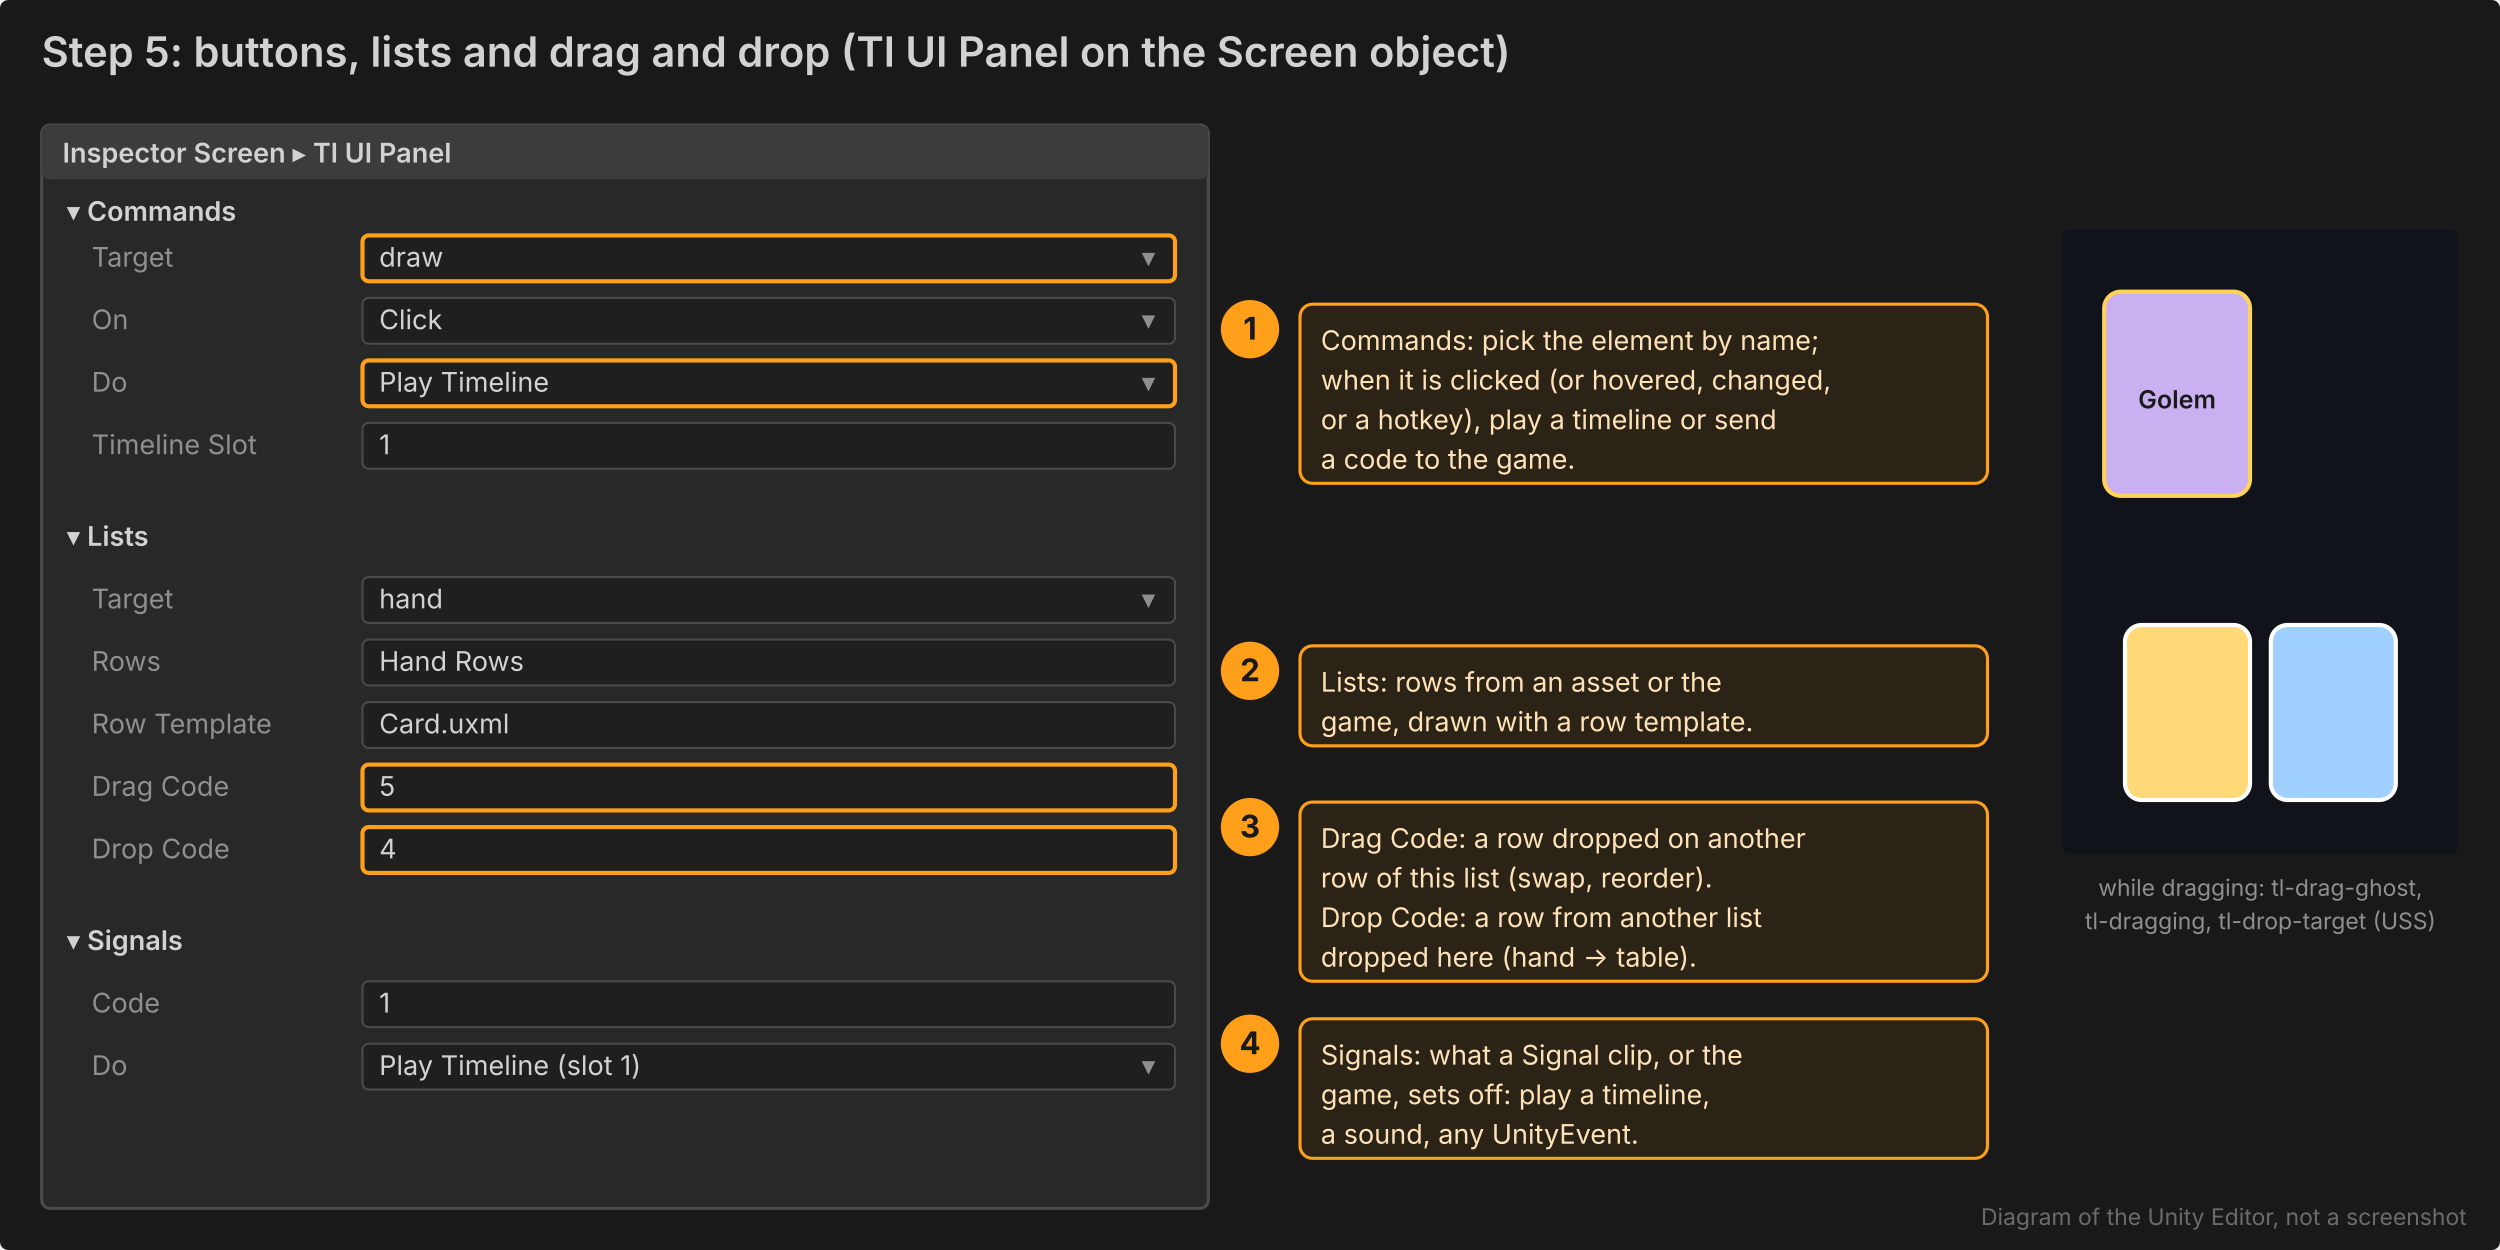
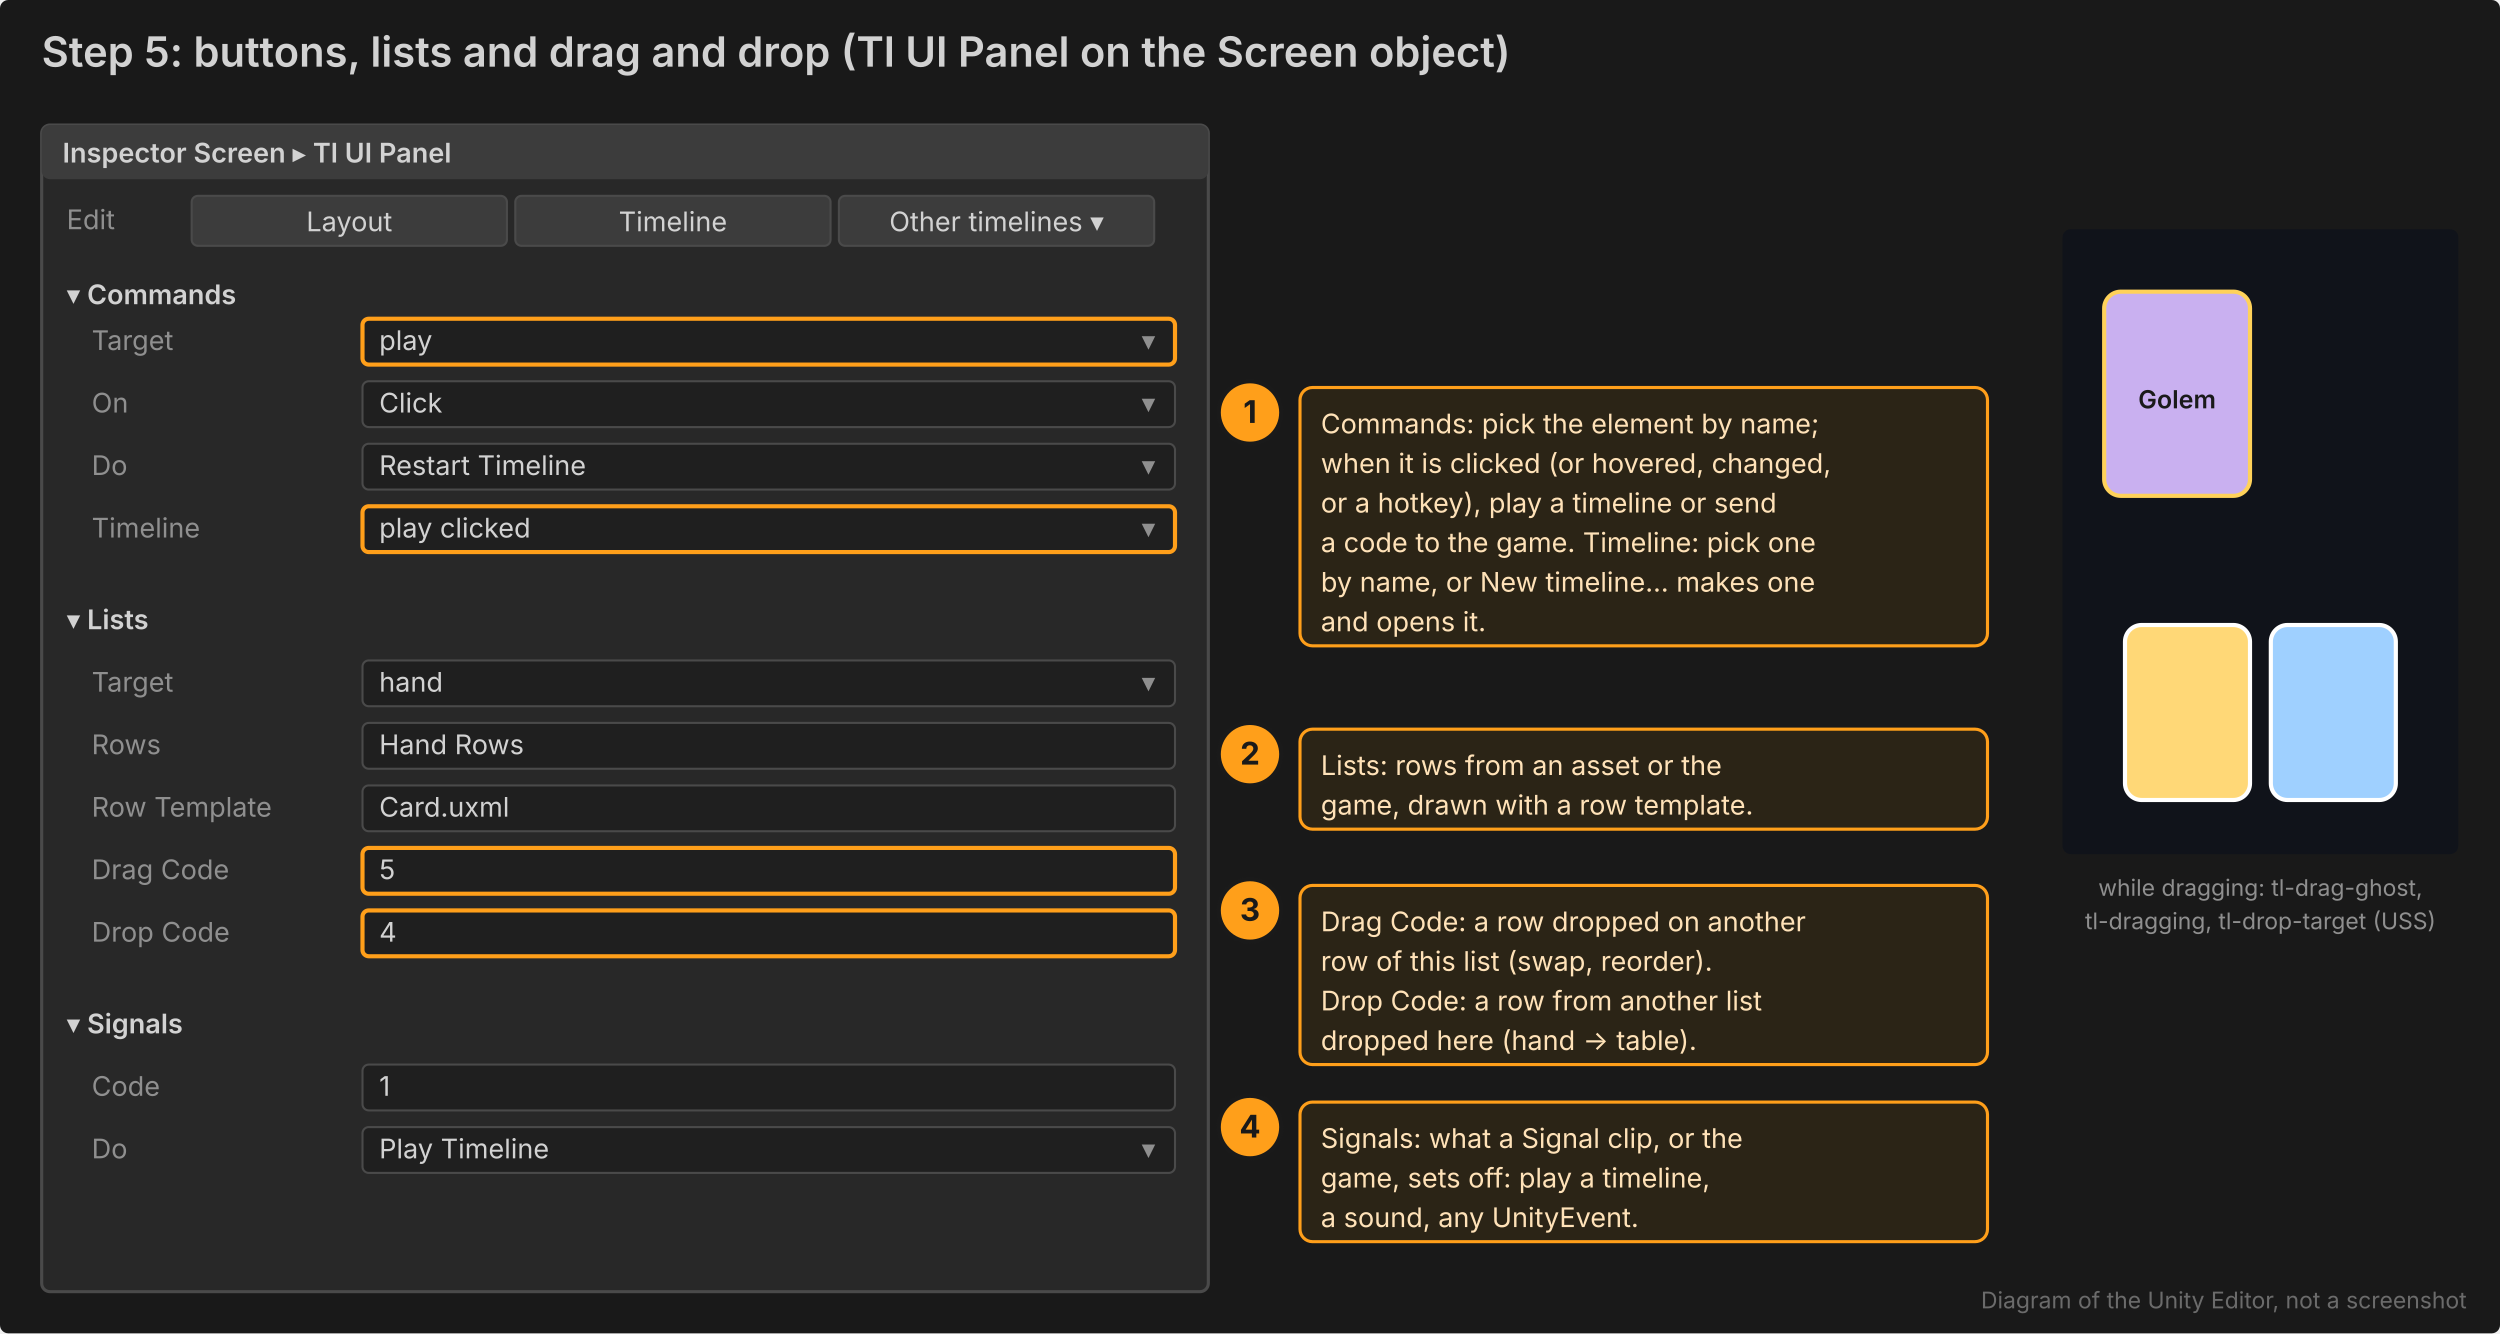
- <svg xmlns="http://www.w3.org/2000/svg" width="1200" height="600" viewBox="0 0 1200 600">
+ <svg xmlns="http://www.w3.org/2000/svg" width="1200" height="640" viewBox="0 0 1200 640">
  <defs>
    <marker id="head" markerWidth="10" markerHeight="10" refX="8" refY="5" orient="auto">
      <path d="M0,0 L10,5 L0,10 z" fill="#ff9f1a" />
    </marker>
  </defs>
-   <rect x="0" y="0" width="1200" height="600" rx="4" fill="#191919" />
+   <rect x="0" y="0" width="1200" height="640" rx="4" fill="#191919" />
  <text x="20" y="32" font-family="Inter, 'Segoe UI', Roboto, Arial, sans-serif" font-size="20" font-weight="600" fill="#d2d2d2" text-anchor="start">Step 5: buttons, lists and drag and drop (Tl UI Panel on the Screen object)</text>
-   <rect x="20" y="60" width="560" height="520" rx="4" fill="#282828" stroke="#4a4a4a" stroke-width="1.5" />
+   <rect x="20" y="60" width="560" height="560" rx="4" fill="#282828" stroke="#4a4a4a" stroke-width="1.5" />
  <rect x="20" y="60" width="560" height="26" rx="4" fill="#3c3c3c" />
  <text x="30" y="78" font-family="Inter, 'Segoe UI', Roboto, Arial, sans-serif" font-size="13" font-weight="600" fill="#d2d2d2" text-anchor="start">Inspector   Screen ▸ Tl UI Panel</text>
-   <text x="32" y="106" font-family="Inter, 'Segoe UI', Roboto, Arial, sans-serif" font-size="13" font-weight="600" fill="#d2d2d2" text-anchor="start">▾ Commands</text>
-   <text x="44" y="128" font-family="Inter, 'Segoe UI', Roboto, Arial, sans-serif" font-size="13" font-weight="400" fill="#8f8f8f" text-anchor="start">Target</text>
-   <rect x="174" y="113" width="390" height="22" rx="3" fill="#1f1f1f" stroke="#ff9f1a" stroke-width="2" />
-   <text x="182" y="128" font-family="Inter, 'Segoe UI', Roboto, Arial, sans-serif" font-size="13" font-weight="400" fill="#d2d2d2" text-anchor="start">draw</text>
-   <text x="548" y="128" font-family="Inter, 'Segoe UI', Roboto, Arial, sans-serif" font-size="13" font-weight="400" fill="#8f8f8f" text-anchor="start">▾</text>
-   <text x="44" y="158" font-family="Inter, 'Segoe UI', Roboto, Arial, sans-serif" font-size="13" font-weight="400" fill="#8f8f8f" text-anchor="start">On</text>
-   <rect x="174" y="143" width="390" height="22" rx="3" fill="#1f1f1f" stroke="#4a4a4a" stroke-width="1" />
-   <text x="182" y="158" font-family="Inter, 'Segoe UI', Roboto, Arial, sans-serif" font-size="13" font-weight="400" fill="#d2d2d2" text-anchor="start">Click</text>
-   <text x="548" y="158" font-family="Inter, 'Segoe UI', Roboto, Arial, sans-serif" font-size="13" font-weight="400" fill="#8f8f8f" text-anchor="start">▾</text>
-   <text x="44" y="188" font-family="Inter, 'Segoe UI', Roboto, Arial, sans-serif" font-size="13" font-weight="400" fill="#8f8f8f" text-anchor="start">Do</text>
-   <rect x="174" y="173" width="390" height="22" rx="3" fill="#1f1f1f" stroke="#ff9f1a" stroke-width="2" />
-   <text x="182" y="188" font-family="Inter, 'Segoe UI', Roboto, Arial, sans-serif" font-size="13" font-weight="400" fill="#d2d2d2" text-anchor="start">Play Timeline</text>
-   <text x="548" y="188" font-family="Inter, 'Segoe UI', Roboto, Arial, sans-serif" font-size="13" font-weight="400" fill="#8f8f8f" text-anchor="start">▾</text>
-   <text x="44" y="218" font-family="Inter, 'Segoe UI', Roboto, Arial, sans-serif" font-size="13" font-weight="400" fill="#8f8f8f" text-anchor="start">Timeline Slot</text>
-   <rect x="174" y="203" width="390" height="22" rx="3" fill="#1f1f1f" stroke="#4a4a4a" stroke-width="1" />
-   <text x="182" y="218" font-family="Inter, 'Segoe UI', Roboto, Arial, sans-serif" font-size="13" font-weight="400" fill="#d2d2d2" text-anchor="start">1</text>
-   <text x="32" y="262" font-family="Inter, 'Segoe UI', Roboto, Arial, sans-serif" font-size="13" font-weight="600" fill="#d2d2d2" text-anchor="start">▾ Lists</text>
-   <text x="44" y="292" font-family="Inter, 'Segoe UI', Roboto, Arial, sans-serif" font-size="13" font-weight="400" fill="#8f8f8f" text-anchor="start">Target</text>
-   <rect x="174" y="277" width="390" height="22" rx="3" fill="#1f1f1f" stroke="#4a4a4a" stroke-width="1" />
-   <text x="182" y="292" font-family="Inter, 'Segoe UI', Roboto, Arial, sans-serif" font-size="13" font-weight="400" fill="#d2d2d2" text-anchor="start">hand</text>
-   <text x="548" y="292" font-family="Inter, 'Segoe UI', Roboto, Arial, sans-serif" font-size="13" font-weight="400" fill="#8f8f8f" text-anchor="start">▾</text>
-   <text x="44" y="322" font-family="Inter, 'Segoe UI', Roboto, Arial, sans-serif" font-size="13" font-weight="400" fill="#8f8f8f" text-anchor="start">Rows</text>
-   <rect x="174" y="307" width="390" height="22" rx="3" fill="#1f1f1f" stroke="#4a4a4a" stroke-width="1" />
-   <text x="182" y="322" font-family="Inter, 'Segoe UI', Roboto, Arial, sans-serif" font-size="13" font-weight="400" fill="#d2d2d2" text-anchor="start">Hand Rows</text>
-   <text x="44" y="352" font-family="Inter, 'Segoe UI', Roboto, Arial, sans-serif" font-size="13" font-weight="400" fill="#8f8f8f" text-anchor="start">Row Template</text>
-   <rect x="174" y="337" width="390" height="22" rx="3" fill="#1f1f1f" stroke="#4a4a4a" stroke-width="1" />
-   <text x="182" y="352" font-family="Inter, 'Segoe UI', Roboto, Arial, sans-serif" font-size="13" font-weight="400" fill="#d2d2d2" text-anchor="start">Card.uxml</text>
-   <text x="44" y="382" font-family="Inter, 'Segoe UI', Roboto, Arial, sans-serif" font-size="13" font-weight="400" fill="#8f8f8f" text-anchor="start">Drag Code</text>
-   <rect x="174" y="367" width="390" height="22" rx="3" fill="#1f1f1f" stroke="#ff9f1a" stroke-width="2" />
-   <text x="182" y="382" font-family="Inter, 'Segoe UI', Roboto, Arial, sans-serif" font-size="13" font-weight="400" fill="#d2d2d2" text-anchor="start">5</text>
-   <text x="44" y="412" font-family="Inter, 'Segoe UI', Roboto, Arial, sans-serif" font-size="13" font-weight="400" fill="#8f8f8f" text-anchor="start">Drop Code</text>
-   <rect x="174" y="397" width="390" height="22" rx="3" fill="#1f1f1f" stroke="#ff9f1a" stroke-width="2" />
-   <text x="182" y="412" font-family="Inter, 'Segoe UI', Roboto, Arial, sans-serif" font-size="13" font-weight="400" fill="#d2d2d2" text-anchor="start">4</text>
-   <text x="32" y="456" font-family="Inter, 'Segoe UI', Roboto, Arial, sans-serif" font-size="13" font-weight="600" fill="#d2d2d2" text-anchor="start">▾ Signals</text>
-   <text x="44" y="486" font-family="Inter, 'Segoe UI', Roboto, Arial, sans-serif" font-size="13" font-weight="400" fill="#8f8f8f" text-anchor="start">Code</text>
-   <rect x="174" y="471" width="390" height="22" rx="3" fill="#1f1f1f" stroke="#4a4a4a" stroke-width="1" />
-   <text x="182" y="486" font-family="Inter, 'Segoe UI', Roboto, Arial, sans-serif" font-size="13" font-weight="400" fill="#d2d2d2" text-anchor="start">1</text>
-   <text x="44" y="516" font-family="Inter, 'Segoe UI', Roboto, Arial, sans-serif" font-size="13" font-weight="400" fill="#8f8f8f" text-anchor="start">Do</text>
-   <rect x="174" y="501" width="390" height="22" rx="3" fill="#1f1f1f" stroke="#4a4a4a" stroke-width="1" />
-   <text x="182" y="516" font-family="Inter, 'Segoe UI', Roboto, Arial, sans-serif" font-size="13" font-weight="400" fill="#d2d2d2" text-anchor="start">Play Timeline (slot 1)</text>
-   <text x="548" y="516" font-family="Inter, 'Segoe UI', Roboto, Arial, sans-serif" font-size="13" font-weight="400" fill="#8f8f8f" text-anchor="start">▾</text>
-   <circle cx="600" cy="158" r="15" fill="#ff9f1a" stroke="#1a1a1a" stroke-width="2" />
-   <text x="600" y="163" font-family="Inter, 'Segoe UI', Roboto, Arial, sans-serif" font-size="15" font-weight="700" fill="#1a1a1a" text-anchor="middle">1</text>
-   <rect x="624" y="146" width="330" height="86" rx="6" fill="#2b2416" stroke="#ff9f1a" stroke-width="1.5" />
-   <text x="634" y="168" font-family="Inter, 'Segoe UI', Roboto, Arial, sans-serif" font-size="13" font-weight="400" fill="#ffe2b8" text-anchor="start">Commands: pick the element by name;</text>
-   <text x="634" y="187" font-family="Inter, 'Segoe UI', Roboto, Arial, sans-serif" font-size="13" font-weight="400" fill="#ffe2b8" text-anchor="start">when it is clicked (or hovered, changed,</text>
-   <text x="634" y="206" font-family="Inter, 'Segoe UI', Roboto, Arial, sans-serif" font-size="13" font-weight="400" fill="#ffe2b8" text-anchor="start">or a hotkey), play a timeline or send</text>
-   <text x="634" y="225" font-family="Inter, 'Segoe UI', Roboto, Arial, sans-serif" font-size="13" font-weight="400" fill="#ffe2b8" text-anchor="start">a code to the game.</text>
-   <circle cx="600" cy="322" r="15" fill="#ff9f1a" stroke="#1a1a1a" stroke-width="2" />
-   <text x="600" y="327" font-family="Inter, 'Segoe UI', Roboto, Arial, sans-serif" font-size="15" font-weight="700" fill="#1a1a1a" text-anchor="middle">2</text>
-   <rect x="624" y="310" width="330" height="48" rx="6" fill="#2b2416" stroke="#ff9f1a" stroke-width="1.5" />
-   <text x="634" y="332" font-family="Inter, 'Segoe UI', Roboto, Arial, sans-serif" font-size="13" font-weight="400" fill="#ffe2b8" text-anchor="start">Lists: rows from an asset or the</text>
-   <text x="634" y="351" font-family="Inter, 'Segoe UI', Roboto, Arial, sans-serif" font-size="13" font-weight="400" fill="#ffe2b8" text-anchor="start">game, drawn with a row template.</text>
-   <circle cx="600" cy="397" r="15" fill="#ff9f1a" stroke="#1a1a1a" stroke-width="2" />
-   <text x="600" y="402" font-family="Inter, 'Segoe UI', Roboto, Arial, sans-serif" font-size="15" font-weight="700" fill="#1a1a1a" text-anchor="middle">3</text>
-   <rect x="624" y="385" width="330" height="86" rx="6" fill="#2b2416" stroke="#ff9f1a" stroke-width="1.5" />
-   <text x="634" y="407" font-family="Inter, 'Segoe UI', Roboto, Arial, sans-serif" font-size="13" font-weight="400" fill="#ffe2b8" text-anchor="start">Drag Code: a row dropped on another</text>
-   <text x="634" y="426" font-family="Inter, 'Segoe UI', Roboto, Arial, sans-serif" font-size="13" font-weight="400" fill="#ffe2b8" text-anchor="start">row of this list (swap, reorder).</text>
-   <text x="634" y="445" font-family="Inter, 'Segoe UI', Roboto, Arial, sans-serif" font-size="13" font-weight="400" fill="#ffe2b8" text-anchor="start">Drop Code: a row from another list</text>
-   <text x="634" y="464" font-family="Inter, 'Segoe UI', Roboto, Arial, sans-serif" font-size="13" font-weight="400" fill="#ffe2b8" text-anchor="start">dropped here (hand → table).</text>
-   <circle cx="600" cy="501" r="15" fill="#ff9f1a" stroke="#1a1a1a" stroke-width="2" />
-   <text x="600" y="506" font-family="Inter, 'Segoe UI', Roboto, Arial, sans-serif" font-size="15" font-weight="700" fill="#1a1a1a" text-anchor="middle">4</text>
-   <rect x="624" y="489" width="330" height="67" rx="6" fill="#2b2416" stroke="#ff9f1a" stroke-width="1.5" />
-   <text x="634" y="511" font-family="Inter, 'Segoe UI', Roboto, Arial, sans-serif" font-size="13" font-weight="400" fill="#ffe2b8" text-anchor="start">Signals: what a Signal clip, or the</text>
-   <text x="634" y="530" font-family="Inter, 'Segoe UI', Roboto, Arial, sans-serif" font-size="13" font-weight="400" fill="#ffe2b8" text-anchor="start">game, sets off: play a timeline,</text>
-   <text x="634" y="549" font-family="Inter, 'Segoe UI', Roboto, Arial, sans-serif" font-size="13" font-weight="400" fill="#ffe2b8" text-anchor="start">a sound, any UnityEvent.</text>
+   <text x="32" y="110" font-family="Inter, 'Segoe UI', Roboto, Arial, sans-serif" font-size="13" font-weight="400" fill="#8f8f8f" text-anchor="start">Edit</text>
+   <rect x="92.0" y="94" width="151.333" height="24" rx="3" fill="#3c3c3c" stroke="#4a4a4a" stroke-width="1" />
+   <text x="167.667" y="111" font-family="Inter, 'Segoe UI', Roboto, Arial, sans-serif" font-size="13" font-weight="400" fill="#d2d2d2" text-anchor="middle">Layout</text>
+   <rect x="247.333" y="94" width="151.333" height="24" rx="3" fill="#3c3c3c" stroke="#4a4a4a" stroke-width="1" />
+   <text x="323.0" y="111" font-family="Inter, 'Segoe UI', Roboto, Arial, sans-serif" font-size="13" font-weight="400" fill="#d2d2d2" text-anchor="middle">Timeline</text>
+   <rect x="402.667" y="94" width="151.333" height="24" rx="3" fill="#3c3c3c" stroke="#4a4a4a" stroke-width="1" />
+   <text x="478.333" y="111" font-family="Inter, 'Segoe UI', Roboto, Arial, sans-serif" font-size="13" font-weight="400" fill="#d2d2d2" text-anchor="middle">Other timelines ▾</text>
+   <g transform="translate(0,40)">
+     <text x="32" y="106" font-family="Inter, 'Segoe UI', Roboto, Arial, sans-serif" font-size="13" font-weight="600" fill="#d2d2d2" text-anchor="start">▾ Commands</text>
+     <text x="44" y="128" font-family="Inter, 'Segoe UI', Roboto, Arial, sans-serif" font-size="13" font-weight="400" fill="#8f8f8f" text-anchor="start">Target</text>
+     <rect x="174" y="113" width="390" height="22" rx="3" fill="#1f1f1f" stroke="#ff9f1a" stroke-width="2" />
+     <text x="182" y="128" font-family="Inter, 'Segoe UI', Roboto, Arial, sans-serif" font-size="13" font-weight="400" fill="#d2d2d2" text-anchor="start">play</text>
+     <text x="548" y="128" font-family="Inter, 'Segoe UI', Roboto, Arial, sans-serif" font-size="13" font-weight="400" fill="#8f8f8f" text-anchor="start">▾</text>
+     <text x="44" y="158" font-family="Inter, 'Segoe UI', Roboto, Arial, sans-serif" font-size="13" font-weight="400" fill="#8f8f8f" text-anchor="start">On</text>
+     <rect x="174" y="143" width="390" height="22" rx="3" fill="#1f1f1f" stroke="#4a4a4a" stroke-width="1" />
+     <text x="182" y="158" font-family="Inter, 'Segoe UI', Roboto, Arial, sans-serif" font-size="13" font-weight="400" fill="#d2d2d2" text-anchor="start">Click</text>
+     <text x="548" y="158" font-family="Inter, 'Segoe UI', Roboto, Arial, sans-serif" font-size="13" font-weight="400" fill="#8f8f8f" text-anchor="start">▾</text>
+     <text x="44" y="188" font-family="Inter, 'Segoe UI', Roboto, Arial, sans-serif" font-size="13" font-weight="400" fill="#8f8f8f" text-anchor="start">Do</text>
+     <rect x="174" y="173" width="390" height="22" rx="3" fill="#1f1f1f" stroke="#4a4a4a" stroke-width="1" />
+     <text x="182" y="188" font-family="Inter, 'Segoe UI', Roboto, Arial, sans-serif" font-size="13" font-weight="400" fill="#d2d2d2" text-anchor="start">Restart Timeline</text>
+     <text x="548" y="188" font-family="Inter, 'Segoe UI', Roboto, Arial, sans-serif" font-size="13" font-weight="400" fill="#8f8f8f" text-anchor="start">▾</text>
+     <text x="44" y="218" font-family="Inter, 'Segoe UI', Roboto, Arial, sans-serif" font-size="13" font-weight="400" fill="#8f8f8f" text-anchor="start">Timeline</text>
+     <rect x="174" y="203" width="390" height="22" rx="3" fill="#1f1f1f" stroke="#ff9f1a" stroke-width="2" />
+     <text x="182" y="218" font-family="Inter, 'Segoe UI', Roboto, Arial, sans-serif" font-size="13" font-weight="400" fill="#d2d2d2" text-anchor="start">play clicked</text>
+     <text x="548" y="218" font-family="Inter, 'Segoe UI', Roboto, Arial, sans-serif" font-size="13" font-weight="400" fill="#8f8f8f" text-anchor="start">▾</text>
+     <text x="32" y="262" font-family="Inter, 'Segoe UI', Roboto, Arial, sans-serif" font-size="13" font-weight="600" fill="#d2d2d2" text-anchor="start">▾ Lists</text>
+     <text x="44" y="292" font-family="Inter, 'Segoe UI', Roboto, Arial, sans-serif" font-size="13" font-weight="400" fill="#8f8f8f" text-anchor="start">Target</text>
+     <rect x="174" y="277" width="390" height="22" rx="3" fill="#1f1f1f" stroke="#4a4a4a" stroke-width="1" />
+     <text x="182" y="292" font-family="Inter, 'Segoe UI', Roboto, Arial, sans-serif" font-size="13" font-weight="400" fill="#d2d2d2" text-anchor="start">hand</text>
+     <text x="548" y="292" font-family="Inter, 'Segoe UI', Roboto, Arial, sans-serif" font-size="13" font-weight="400" fill="#8f8f8f" text-anchor="start">▾</text>
+     <text x="44" y="322" font-family="Inter, 'Segoe UI', Roboto, Arial, sans-serif" font-size="13" font-weight="400" fill="#8f8f8f" text-anchor="start">Rows</text>
+     <rect x="174" y="307" width="390" height="22" rx="3" fill="#1f1f1f" stroke="#4a4a4a" stroke-width="1" />
+     <text x="182" y="322" font-family="Inter, 'Segoe UI', Roboto, Arial, sans-serif" font-size="13" font-weight="400" fill="#d2d2d2" text-anchor="start">Hand Rows</text>
+     <text x="44" y="352" font-family="Inter, 'Segoe UI', Roboto, Arial, sans-serif" font-size="13" font-weight="400" fill="#8f8f8f" text-anchor="start">Row Template</text>
+     <rect x="174" y="337" width="390" height="22" rx="3" fill="#1f1f1f" stroke="#4a4a4a" stroke-width="1" />
+     <text x="182" y="352" font-family="Inter, 'Segoe UI', Roboto, Arial, sans-serif" font-size="13" font-weight="400" fill="#d2d2d2" text-anchor="start">Card.uxml</text>
+     <text x="44" y="382" font-family="Inter, 'Segoe UI', Roboto, Arial, sans-serif" font-size="13" font-weight="400" fill="#8f8f8f" text-anchor="start">Drag Code</text>
+     <rect x="174" y="367" width="390" height="22" rx="3" fill="#1f1f1f" stroke="#ff9f1a" stroke-width="2" />
+     <text x="182" y="382" font-family="Inter, 'Segoe UI', Roboto, Arial, sans-serif" font-size="13" font-weight="400" fill="#d2d2d2" text-anchor="start">5</text>
+     <text x="44" y="412" font-family="Inter, 'Segoe UI', Roboto, Arial, sans-serif" font-size="13" font-weight="400" fill="#8f8f8f" text-anchor="start">Drop Code</text>
+     <rect x="174" y="397" width="390" height="22" rx="3" fill="#1f1f1f" stroke="#ff9f1a" stroke-width="2" />
+     <text x="182" y="412" font-family="Inter, 'Segoe UI', Roboto, Arial, sans-serif" font-size="13" font-weight="400" fill="#d2d2d2" text-anchor="start">4</text>
+     <text x="32" y="456" font-family="Inter, 'Segoe UI', Roboto, Arial, sans-serif" font-size="13" font-weight="600" fill="#d2d2d2" text-anchor="start">▾ Signals</text>
+     <text x="44" y="486" font-family="Inter, 'Segoe UI', Roboto, Arial, sans-serif" font-size="13" font-weight="400" fill="#8f8f8f" text-anchor="start">Code</text>
+     <rect x="174" y="471" width="390" height="22" rx="3" fill="#1f1f1f" stroke="#4a4a4a" stroke-width="1" />
+     <text x="182" y="486" font-family="Inter, 'Segoe UI', Roboto, Arial, sans-serif" font-size="13" font-weight="400" fill="#d2d2d2" text-anchor="start">1</text>
+     <text x="44" y="516" font-family="Inter, 'Segoe UI', Roboto, Arial, sans-serif" font-size="13" font-weight="400" fill="#8f8f8f" text-anchor="start">Do</text>
+     <rect x="174" y="501" width="390" height="22" rx="3" fill="#1f1f1f" stroke="#4a4a4a" stroke-width="1" />
+     <text x="182" y="516" font-family="Inter, 'Segoe UI', Roboto, Arial, sans-serif" font-size="13" font-weight="400" fill="#d2d2d2" text-anchor="start">Play Timeline</text>
+     <text x="548" y="516" font-family="Inter, 'Segoe UI', Roboto, Arial, sans-serif" font-size="13" font-weight="400" fill="#8f8f8f" text-anchor="start">▾</text>
+     <circle cx="600" cy="158" r="15" fill="#ff9f1a" stroke="#1a1a1a" stroke-width="2" />
+     <text x="600" y="163" font-family="Inter, 'Segoe UI', Roboto, Arial, sans-serif" font-size="15" font-weight="700" fill="#1a1a1a" text-anchor="middle">1</text>
+     <rect x="624" y="146" width="330" height="124" rx="6" fill="#2b2416" stroke="#ff9f1a" stroke-width="1.5" />
+     <text x="634" y="168" font-family="Inter, 'Segoe UI', Roboto, Arial, sans-serif" font-size="13" font-weight="400" fill="#ffe2b8" text-anchor="start">Commands: pick the element by name;</text>
+     <text x="634" y="187" font-family="Inter, 'Segoe UI', Roboto, Arial, sans-serif" font-size="13" font-weight="400" fill="#ffe2b8" text-anchor="start">when it is clicked (or hovered, changed,</text>
+     <text x="634" y="206" font-family="Inter, 'Segoe UI', Roboto, Arial, sans-serif" font-size="13" font-weight="400" fill="#ffe2b8" text-anchor="start">or a hotkey), play a timeline or send</text>
+     <text x="634" y="225" font-family="Inter, 'Segoe UI', Roboto, Arial, sans-serif" font-size="13" font-weight="400" fill="#ffe2b8" text-anchor="start">a code to the game. Timeline: pick one</text>
+     <text x="634" y="244" font-family="Inter, 'Segoe UI', Roboto, Arial, sans-serif" font-size="13" font-weight="400" fill="#ffe2b8" text-anchor="start">by name, or New timeline… makes one</text>
+     <text x="634" y="263" font-family="Inter, 'Segoe UI', Roboto, Arial, sans-serif" font-size="13" font-weight="400" fill="#ffe2b8" text-anchor="start">and opens it.</text>
+     <circle cx="600" cy="322" r="15" fill="#ff9f1a" stroke="#1a1a1a" stroke-width="2" />
+     <text x="600" y="327" font-family="Inter, 'Segoe UI', Roboto, Arial, sans-serif" font-size="15" font-weight="700" fill="#1a1a1a" text-anchor="middle">2</text>
+     <rect x="624" y="310" width="330" height="48" rx="6" fill="#2b2416" stroke="#ff9f1a" stroke-width="1.5" />
+     <text x="634" y="332" font-family="Inter, 'Segoe UI', Roboto, Arial, sans-serif" font-size="13" font-weight="400" fill="#ffe2b8" text-anchor="start">Lists: rows from an asset or the</text>
+     <text x="634" y="351" font-family="Inter, 'Segoe UI', Roboto, Arial, sans-serif" font-size="13" font-weight="400" fill="#ffe2b8" text-anchor="start">game, drawn with a row template.</text>
+     <circle cx="600" cy="397" r="15" fill="#ff9f1a" stroke="#1a1a1a" stroke-width="2" />
+     <text x="600" y="402" font-family="Inter, 'Segoe UI', Roboto, Arial, sans-serif" font-size="15" font-weight="700" fill="#1a1a1a" text-anchor="middle">3</text>
+     <rect x="624" y="385" width="330" height="86" rx="6" fill="#2b2416" stroke="#ff9f1a" stroke-width="1.5" />
+     <text x="634" y="407" font-family="Inter, 'Segoe UI', Roboto, Arial, sans-serif" font-size="13" font-weight="400" fill="#ffe2b8" text-anchor="start">Drag Code: a row dropped on another</text>
+     <text x="634" y="426" font-family="Inter, 'Segoe UI', Roboto, Arial, sans-serif" font-size="13" font-weight="400" fill="#ffe2b8" text-anchor="start">row of this list (swap, reorder).</text>
+     <text x="634" y="445" font-family="Inter, 'Segoe UI', Roboto, Arial, sans-serif" font-size="13" font-weight="400" fill="#ffe2b8" text-anchor="start">Drop Code: a row from another list</text>
+     <text x="634" y="464" font-family="Inter, 'Segoe UI', Roboto, Arial, sans-serif" font-size="13" font-weight="400" fill="#ffe2b8" text-anchor="start">dropped here (hand → table).</text>
+     <circle cx="600" cy="501" r="15" fill="#ff9f1a" stroke="#1a1a1a" stroke-width="2" />
+     <text x="600" y="506" font-family="Inter, 'Segoe UI', Roboto, Arial, sans-serif" font-size="15" font-weight="700" fill="#1a1a1a" text-anchor="middle">4</text>
+     <rect x="624" y="489" width="330" height="67" rx="6" fill="#2b2416" stroke="#ff9f1a" stroke-width="1.5" />
+     <text x="634" y="511" font-family="Inter, 'Segoe UI', Roboto, Arial, sans-serif" font-size="13" font-weight="400" fill="#ffe2b8" text-anchor="start">Signals: what a Signal clip, or the</text>
+     <text x="634" y="530" font-family="Inter, 'Segoe UI', Roboto, Arial, sans-serif" font-size="13" font-weight="400" fill="#ffe2b8" text-anchor="start">game, sets off: play a timeline,</text>
+     <text x="634" y="549" font-family="Inter, 'Segoe UI', Roboto, Arial, sans-serif" font-size="13" font-weight="400" fill="#ffe2b8" text-anchor="start">a sound, any UnityEvent.</text>
+   </g>
  <rect x="990" y="110" width="190" height="300" rx="4" fill="#10131a" />
  <rect x="1010" y="140" width="70" height="98" rx="8" fill="#c9b0f0" stroke="#ffd25a" stroke-width="2" />
  <text x="1045" y="196" font-family="Inter, 'Segoe UI', Roboto, Arial, sans-serif" font-size="12" font-weight="600" fill="#1a1a1a" text-anchor="middle">Golem</text>
  <rect x="1020" y="300" width="60" height="84" rx="8" fill="#ffd877" stroke="#ffffff" stroke-width="2" />
  <rect x="1090" y="300" width="60" height="84" rx="8" fill="#9fd0ff" stroke="#ffffff" stroke-width="2" />
  <text x="1085" y="430" font-family="Inter, 'Segoe UI', Roboto, Arial, sans-serif" font-size="11" font-weight="400" fill="#8f8f8f" text-anchor="middle">while dragging: tl-drag-ghost,</text>
  <text x="1085" y="446" font-family="Inter, 'Segoe UI', Roboto, Arial, sans-serif" font-size="11" font-weight="400" fill="#8f8f8f" text-anchor="middle">tl-dragging, tl-drop-target (USS)</text>
-   <text x="1184" y="588" font-family="Inter, 'Segoe UI', Roboto, Arial, sans-serif" font-size="11" fill="#6b6b6b" text-anchor="end">Diagram of the Unity Editor, not a screenshot</text>
+   <text x="1184" y="628" font-family="Inter, 'Segoe UI', Roboto, Arial, sans-serif" font-size="11" fill="#6b6b6b" text-anchor="end">Diagram of the Unity Editor, not a screenshot</text>
</svg>
